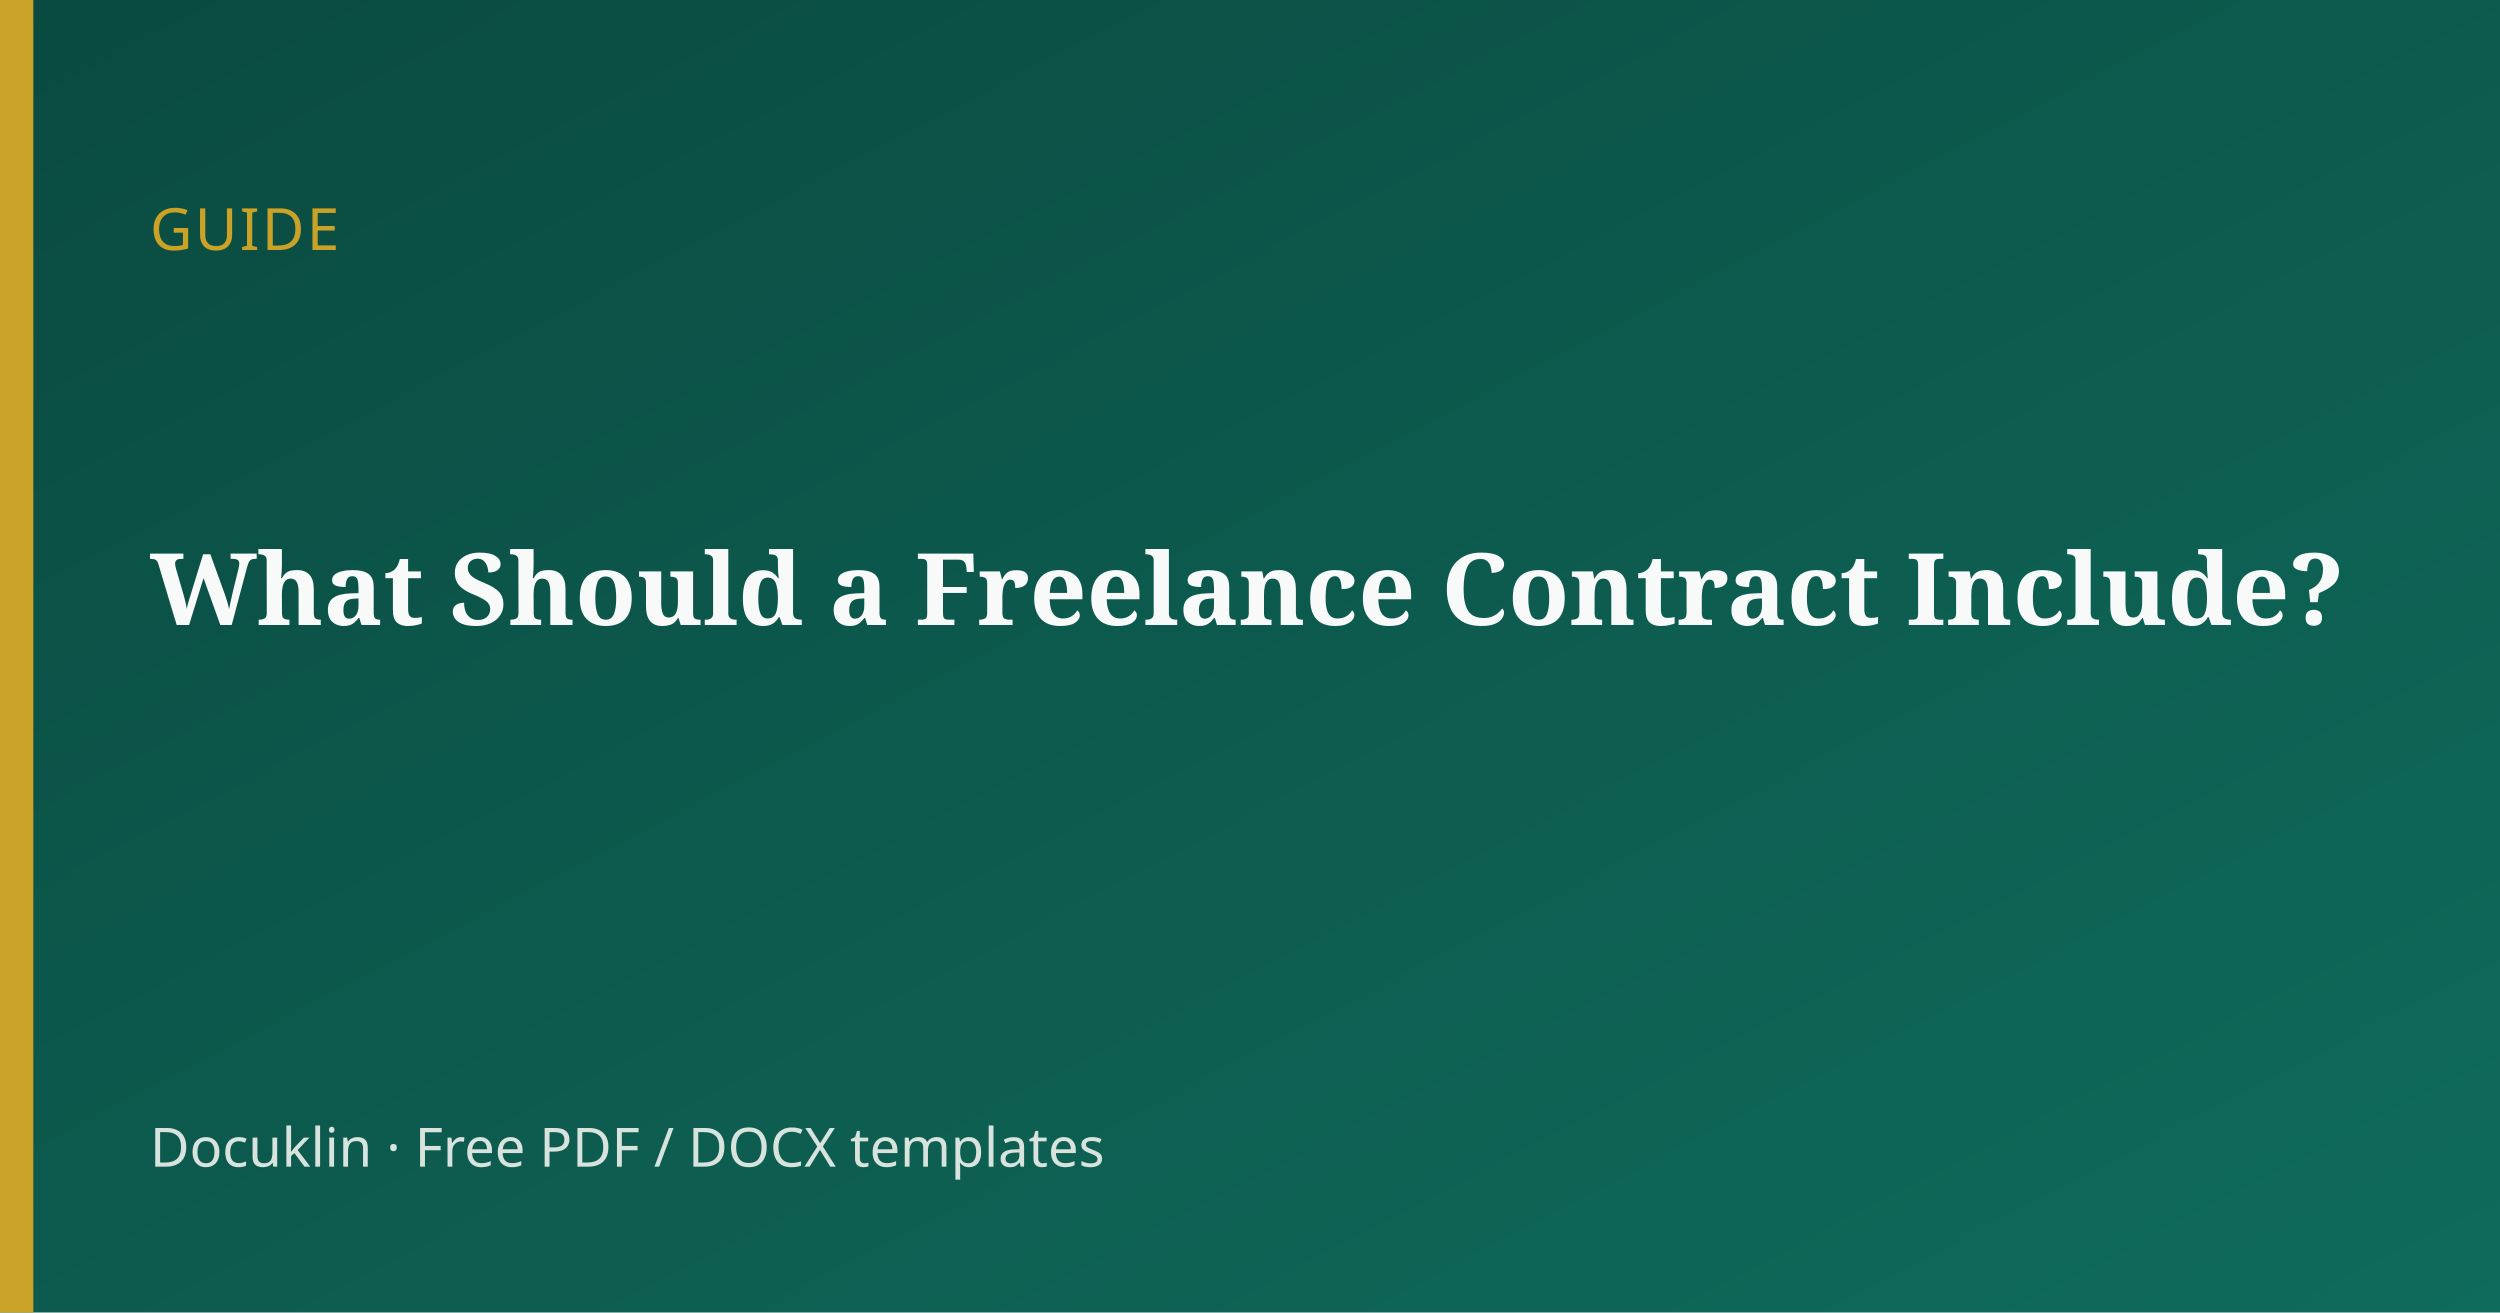
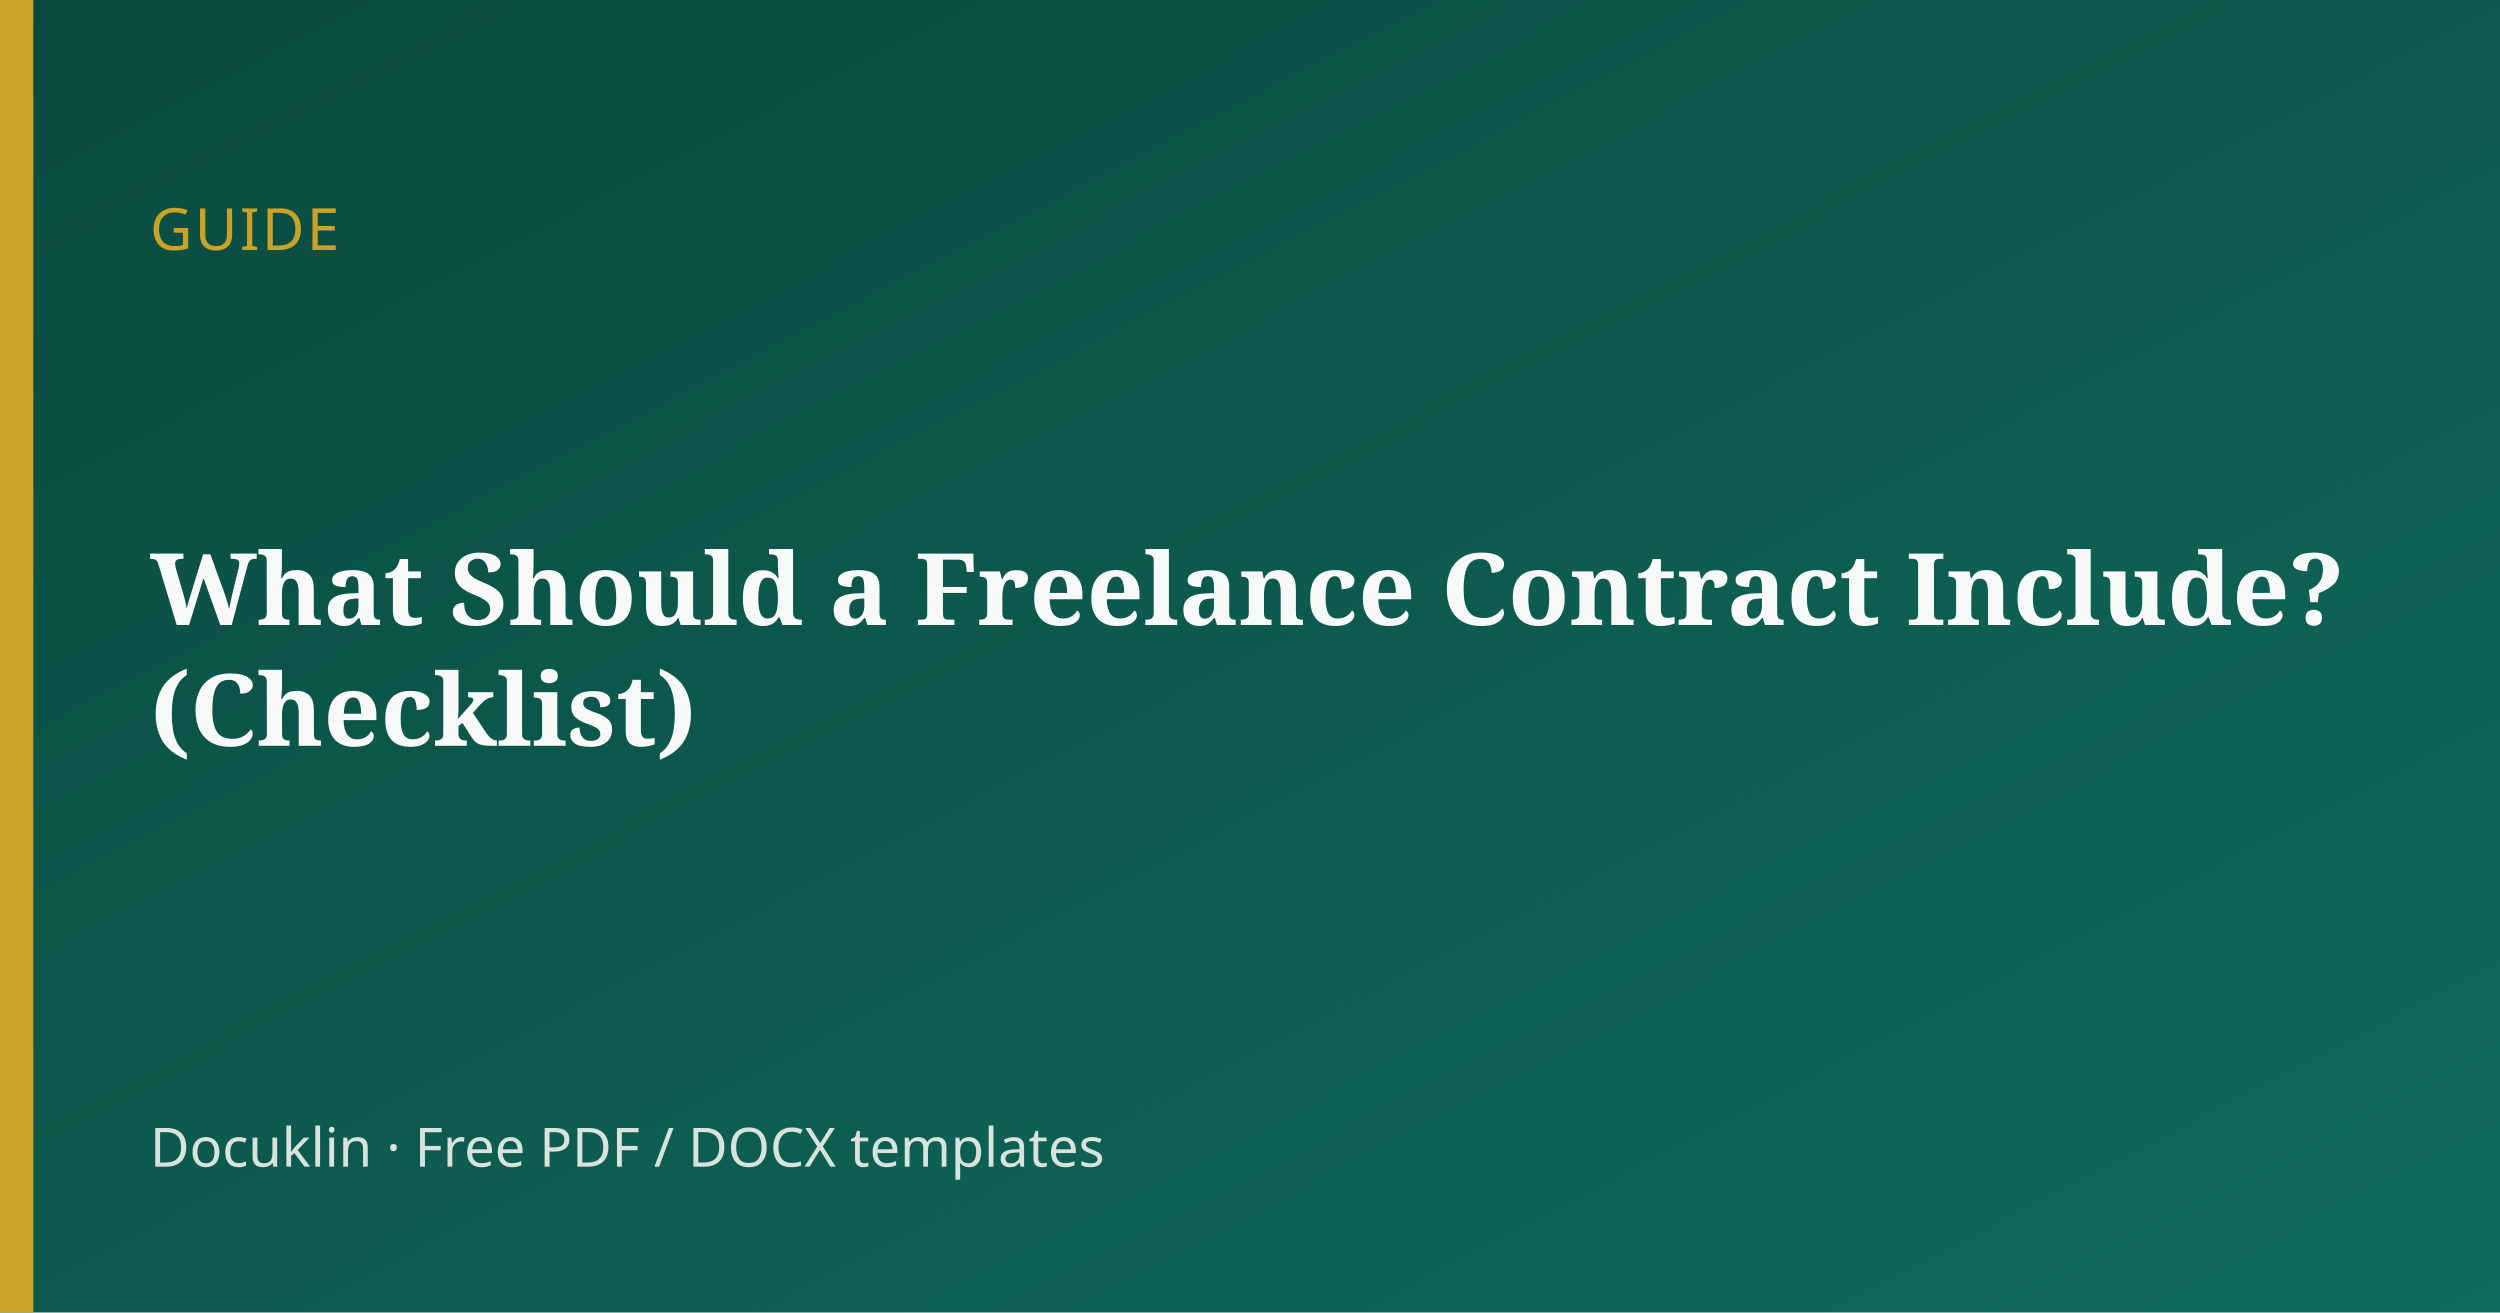
<svg xmlns="http://www.w3.org/2000/svg" width="1200" height="630" viewBox="0 0 1200 630" role="img">
  <defs>
    <linearGradient id="bg" x1="0" y1="0" x2="1" y2="1">
      <stop offset="0%" stop-color="#0a4a40" />
      <stop offset="100%" stop-color="#0f6b5c" />
    </linearGradient>
  </defs>
  <rect width="1200" height="630" fill="url(#bg)" />
  <rect x="0" y="0" width="16" height="630" fill="#c9a227" />
  <text x="72" y="120" fill="#c9a227" font-family="system-ui,sans-serif" font-size="28" letter-spacing="0.04em">GUIDE</text>
  <text x="72" y="300" fill="#f8faf9" font-family="Georgia, serif" font-size="48" font-weight="700">What Should a Freelance Contract Include?</text>
+   <text x="72" y="358" fill="#f8faf9" font-family="Georgia, serif" font-size="48" font-weight="700">(Checklist)</text>
  <text x="72" y="560" fill="#d8e3de" font-family="system-ui,sans-serif" font-size="26">Docuklin · Free PDF / DOCX templates</text>
</svg>
